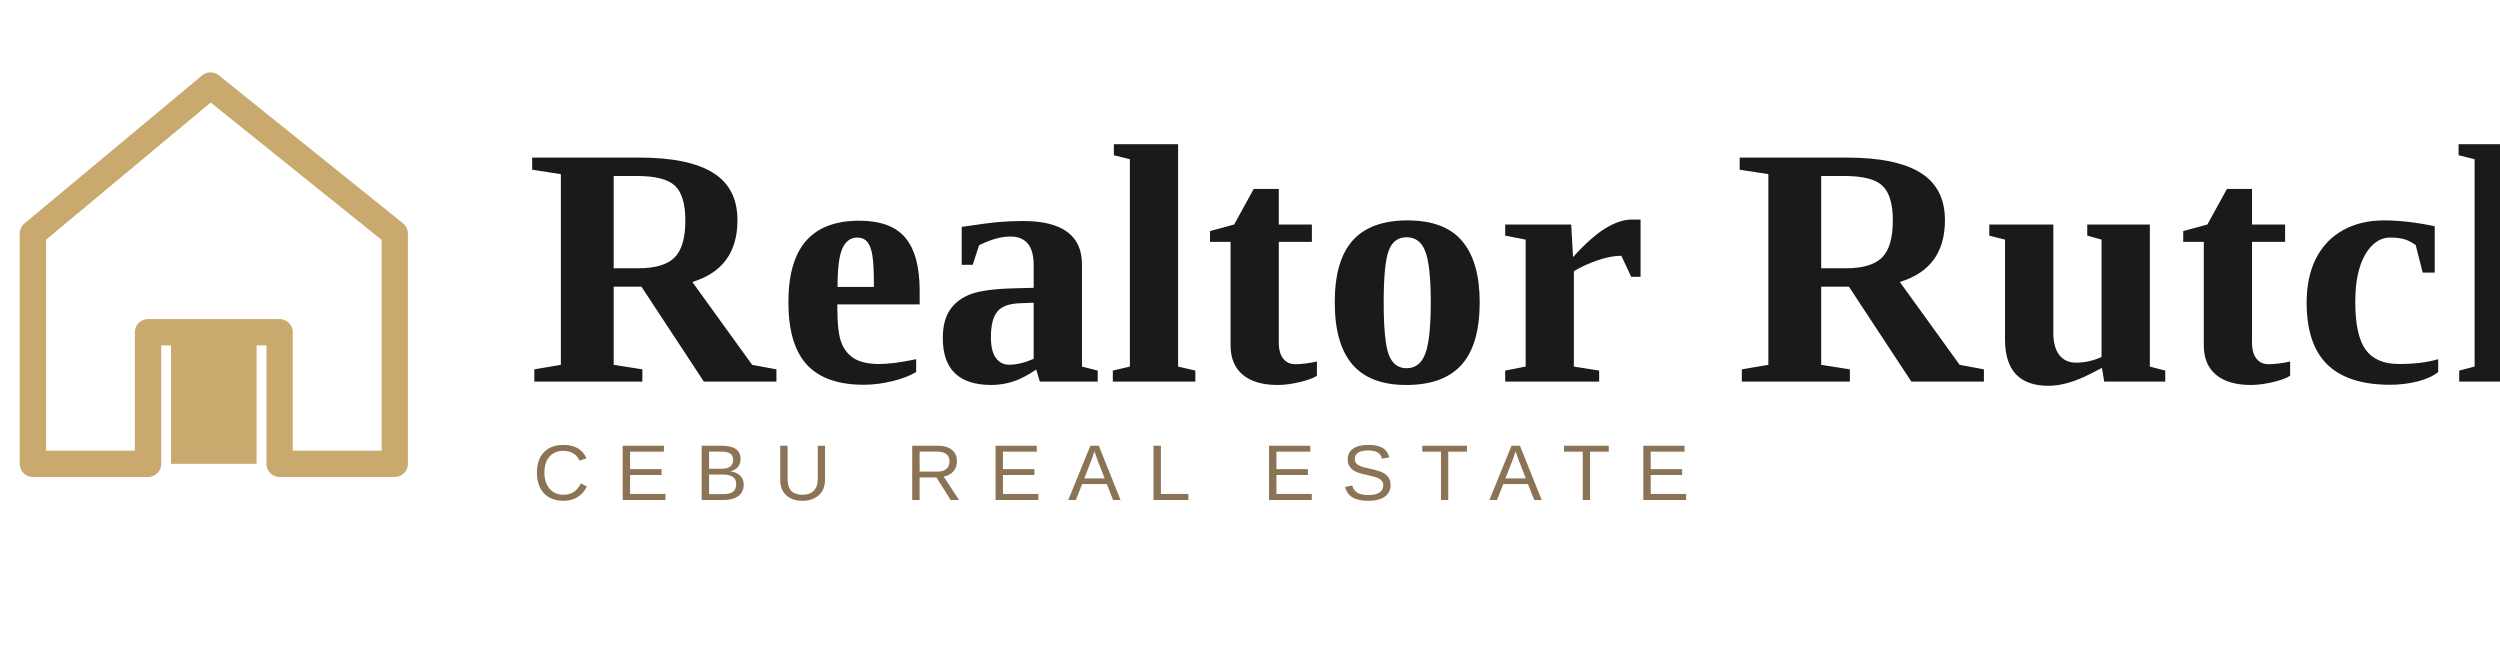
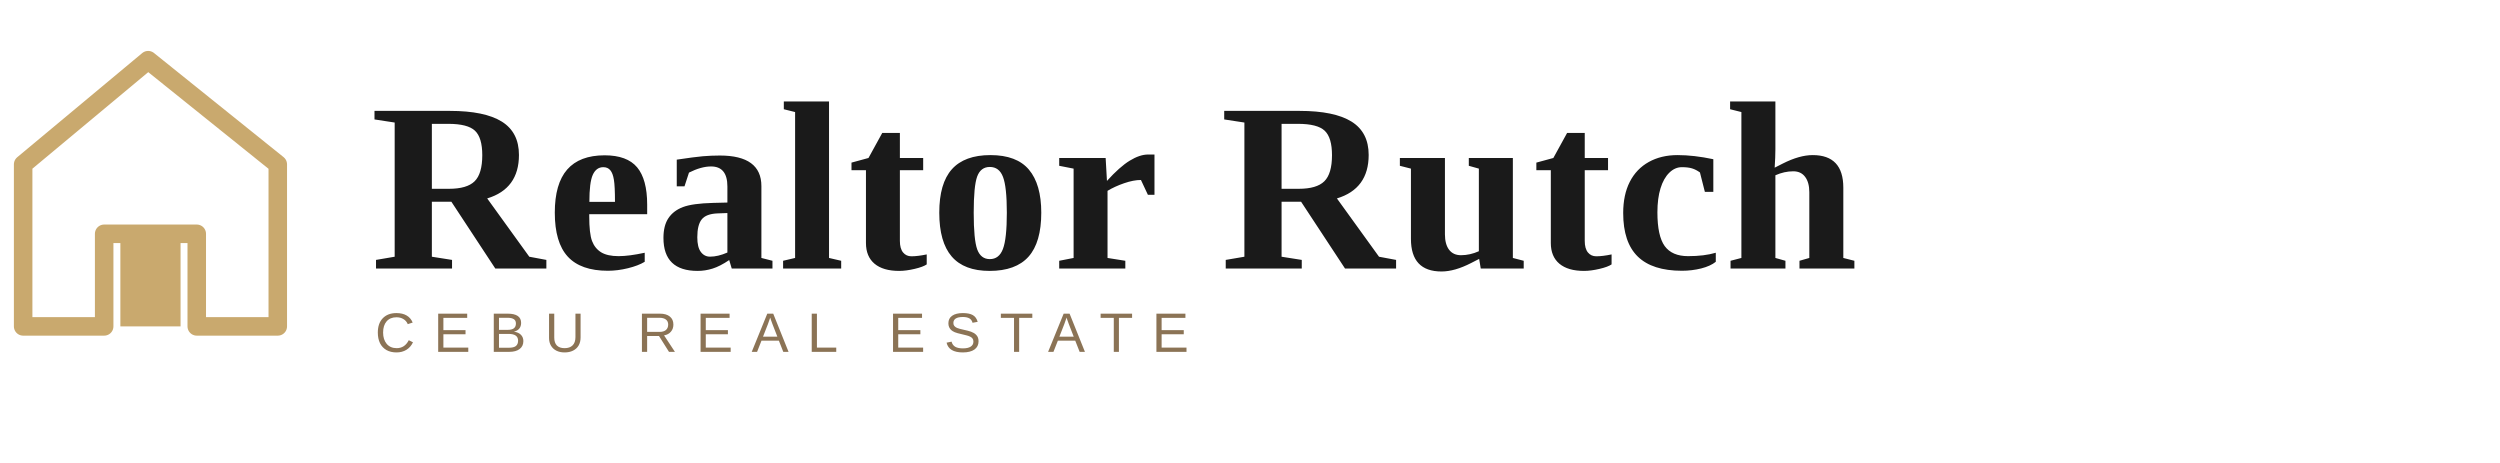
- <svg xmlns="http://www.w3.org/2000/svg" width="380" height="100" viewBox="0 0 380 100">
+ <svg xmlns="http://www.w3.org/2000/svg" width="540" height="100" viewBox="0 0 540 100">
  <g transform="translate(0, 8)">
    <path d="M32 5 L60 27.5 L60 62.5 L42.5 62.5 L42.5 42.5 L22.5 42.5 L22.5 62.5 L5 62.5 L5 27.5 Z" fill="none" stroke="#C9A96E" stroke-width="4" stroke-linejoin="round" stroke-linecap="round" />
    <rect x="26" y="42.5" width="13" height="20" fill="#C9A96E" />
  </g>
  <text x="80" y="58" font-family="Georgia, 'Times New Roman', serif" font-size="52" font-weight="700" fill="#1A1A1A" letter-spacing="0.5">
    Realtor Rutch
  </text>
  <text x="81" y="76" font-family="Arial, Helvetica, sans-serif" font-size="12" letter-spacing="4" fill="#8B7355">
    CEBU REAL ESTATE
  </text>
</svg>
